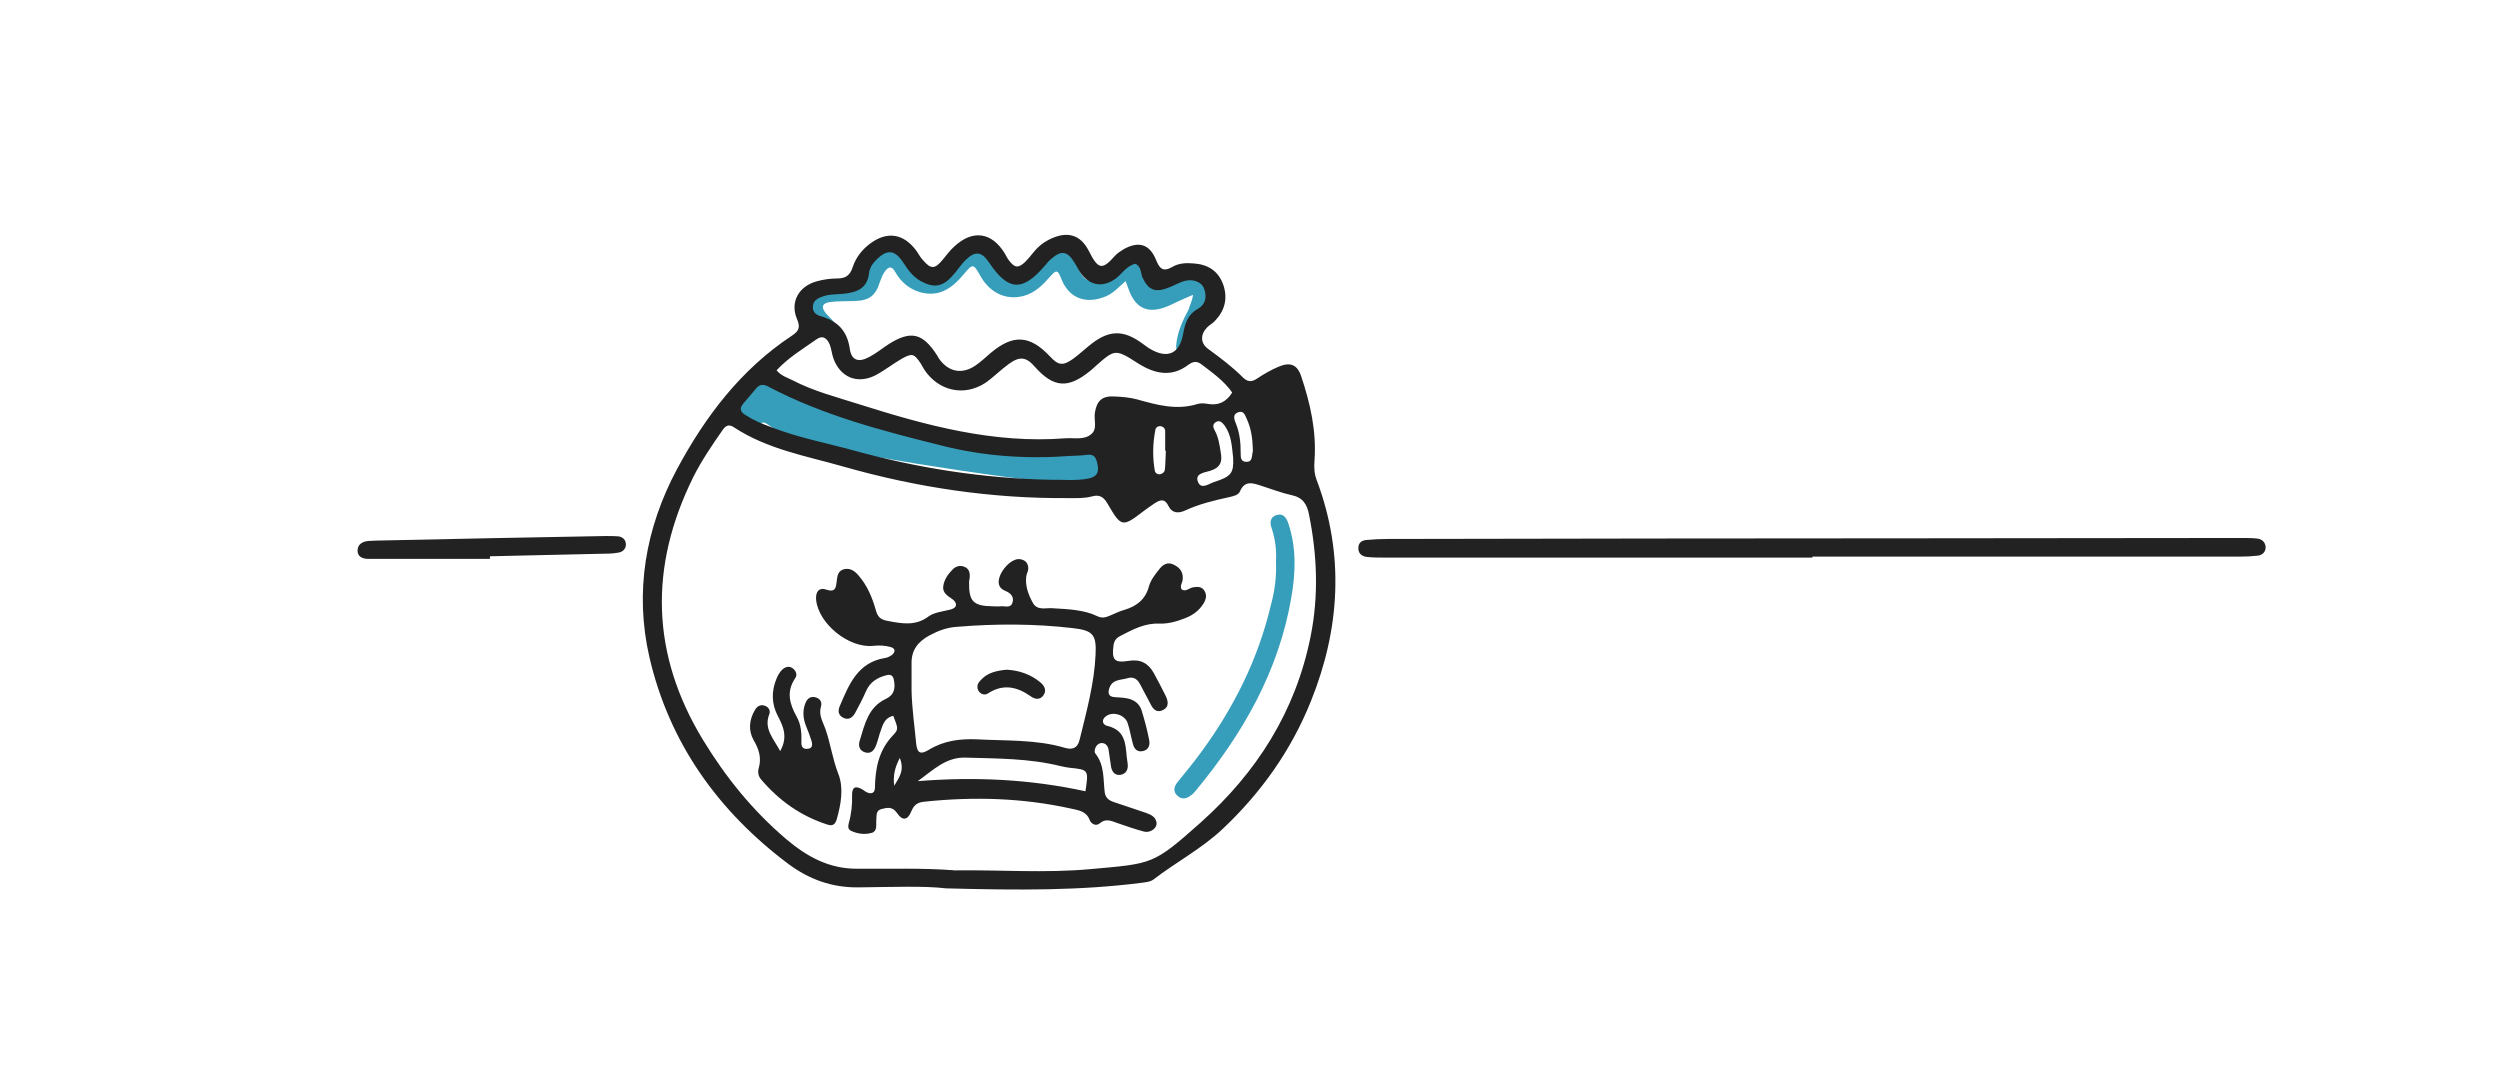
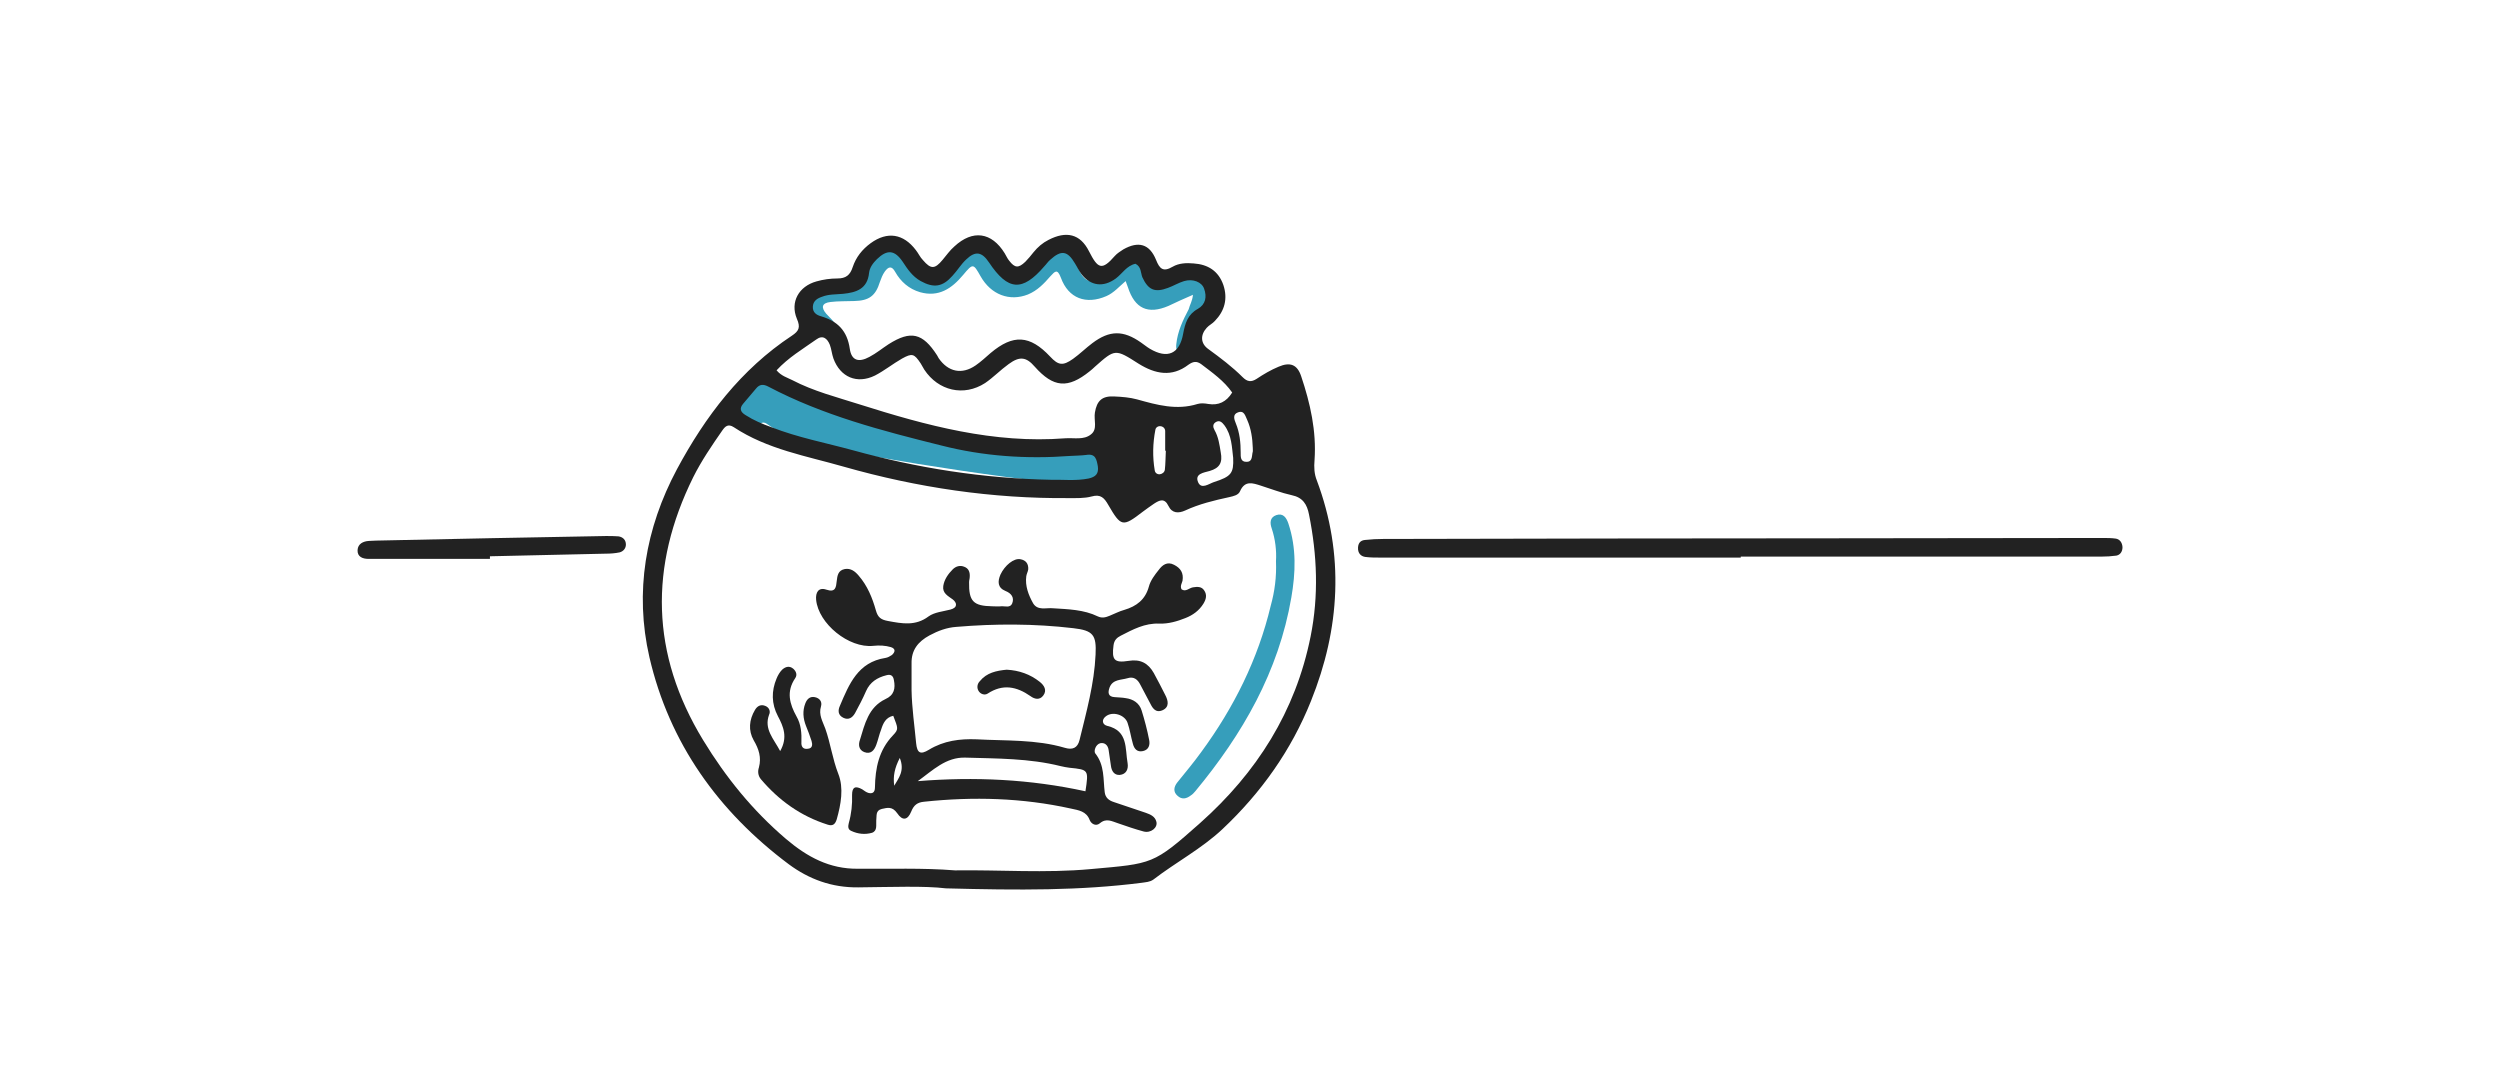
- <svg xmlns="http://www.w3.org/2000/svg" version="1.1" x="0px" y="0px" viewBox="0 0 764.9 330" enable-background="new 0 0 764.9 330" xml:space="preserve">
+ <svg xmlns="http://www.w3.org/2000/svg" version="1.1" id="Layer_1" x="0px" y="0px" viewBox="0 0 764.9 330" style="enable-background:new 0 0 764.9 330;" xml:space="preserve">
+   <style type="text/css">
+ 	.st0{fill:#369EBB;}
+ 	.st1{fill:#222222;}
+ </style>
  <g id="_xFFFD__x83__x8C__xFFFD__x99__xA0_影像_1_">
</g>
  <g id="_xFFFD__x9C__x96_撅_xFFFD__8_xA0_影像_1_">
    <g>
-       <path fill="#369EBB" d="M333.1,148.8c-8-0.9-16.8-1.7-25.5-2.9c-17.9-2.4-35.7-5.3-53.4-8.6c-6.9-1.3-13.6-3.4-19.4-7.5    c-1-0.7-1.7-0.7-2.6,0.2c-0.9,0.9-2.1,0.7-3,0.1c-2.1-1.3-3.9-3-5.2-5.1c-1.1-1.8-0.3-3.4,2-4.1c1.6-0.5,2.6-0.8,1.9-3.1    c-0.9-2.7,1.3-4.6,4.1-3.9c1.6,0.4,3,1.2,4.5,2c17.3,9.5,35.7,15.4,55.4,17.5c3.9,0.4,7.8,0.6,11.6,1.3c4,0.8,7.9,1.7,12,2.2    c5,0.6,10.1,0.7,15.1,1.9c0.6,0.1,1.3,0,1.9-0.2c4-1.5,8.2,0.5,9.7,4.6c0.8,2.2-0.2,4.1-2.5,4.9c-0.7,0.2-1.4,0.4-2.1,0.4    C336.3,148.7,335.1,148.7,333.1,148.8z" />
-       <path fill="#369EBB" d="M365,90.2c-2.8,1.2-5.2,2.3-7.5,3.4c-6.3,2.7-10.3,0.8-12.4-5.7c-0.2-0.6-0.4-1.1-0.7-1.9    c-2,1.7-3.6,3.6-5.9,4.6c-6.2,2.7-11.6,0.7-13.9-5.6c-1.1-2.9-1.8-2-3.2-0.5c-2,2.3-4,4.4-6.9,5.6c-5.6,2.2-11.3,0.1-14.5-5.6    c-2.2-3.9-2.3-4-5.3-0.4c-3.5,4.2-7.5,6.9-13.2,5.3c-3.4-1-5.9-3.2-7.6-6.2c-1.1-2-2.1-1.6-3.2-0.1c-0.7,1-1.1,2.1-1.5,3.2    c-1.3,4.2-3.3,5.7-7.8,5.8c-2.4,0.1-4.9,0-7.3,0.3c-2.6,0.3-3,1.6-1.3,3.6c0.6,0.7,1.3,1.3,1.9,2c1,1.1,1.1,2.3,0.2,3.5    c-0.9,1.2-2.1,1.2-3.4,0.5c-3.3-1.7-5.5-5.9-5.1-9.6c0.3-2.6,2.4-4.5,5.6-5.2c2.9-0.6,5.8-0.6,8.7-0.6c1.8,0,2.8-0.6,3.3-2.5    c0.8-3.2,2.7-5.7,5.4-7.6c2.6-1.8,4.9-1.7,7.1,0.6c1.1,1.2,2,2.6,3,3.9c2.8,3.7,6.5,4,9.6,0.7c1.6-1.6,3-3.5,4.6-5    c3.3-3.1,6.9-2.6,9.4,1.2c0.8,1.2,1.3,2.6,2.1,3.8c2.3,4,6.2,4.6,9.6,1.5c1.5-1.4,2.9-3,4.4-4.5c4.3-4.2,8.3-3.3,10.3,2.3    c0.1,0.2,0.1,0.3,0.2,0.5c1.9,5.3,5.1,6,9.1,2c1-1,1.8-2.1,2.8-3c2.9-2.6,5.8-2.1,7.7,1.2c0.6,1,0.9,2.8,1.6,2.9    c1.7,0.3,3.6,0.2,5.3-0.3c1.8-0.5,3.3-1.1,4.7,0.6c0.7,0.8,1.6,0.1,2.3-0.1c2.5-0.7,4.7-0.4,6.5,1.5c1.9,2,1.9,4.5,1,6.9    c-1.8,4.6-4.6,8.8-5.5,13.9c-0.3,1.5-1.7,2.2-3.2,1.8c-1.8-0.5-2.3-2-2.1-3.6c0.4-3.9,2-7.3,3.8-10.7    C364,93.3,364.8,92.2,365,90.2z" />
-       <path fill="#369EBB" d="M390.4,171.7c0.2-3.2-0.2-6.7-1.3-10c-0.6-1.7-0.6-3.4,1.4-4.1c2.1-0.7,3.1,0.8,3.7,2.6    c2.5,7.5,2.2,15.1,0.9,22.6c-3.9,22.7-14.9,41.8-29.4,59.3c-0.4,0.5-0.9,1-1.4,1.3c-1.3,1-2.7,1.3-4,0.1c-1.4-1.2-1.2-2.7-0.1-4.1    c2.5-3.1,5.1-6.2,7.4-9.4c9.9-13.5,17.3-28.3,21.2-44.7C390,181,390.6,176.5,390.4,171.7z" />
+       <path class="st0" d="M333.1,148.8c-8-0.9-16.8-1.7-25.5-2.9c-17.9-2.4-35.7-5.3-53.4-8.6c-6.9-1.3-13.6-3.4-19.4-7.5    c-1-0.7-1.7-0.7-2.6,0.2c-0.9,0.9-2.1,0.7-3,0.1c-2.1-1.3-3.9-3-5.2-5.1c-1.1-1.8-0.3-3.4,2-4.1c1.6-0.5,2.6-0.8,1.9-3.1    c-0.9-2.7,1.3-4.6,4.1-3.9c1.6,0.4,3,1.2,4.5,2c17.3,9.5,35.7,15.4,55.4,17.5c3.9,0.4,7.8,0.6,11.6,1.3c4,0.8,7.9,1.7,12,2.2    c5,0.6,10.1,0.7,15.1,1.9c0.6,0.1,1.3,0,1.9-0.2c4-1.5,8.2,0.5,9.7,4.6c0.8,2.2-0.2,4.1-2.5,4.9c-0.7,0.2-1.4,0.4-2.1,0.4    C336.3,148.7,335.1,148.7,333.1,148.8z" />
+       <path class="st0" d="M365,90.2c-2.8,1.2-5.2,2.3-7.5,3.4c-6.3,2.7-10.3,0.8-12.4-5.7c-0.2-0.6-0.4-1.1-0.7-1.9    c-2,1.7-3.6,3.6-5.9,4.6c-6.2,2.7-11.6,0.7-13.9-5.6c-1.1-2.9-1.8-2-3.2-0.5c-2,2.3-4,4.4-6.9,5.6c-5.6,2.2-11.3,0.1-14.5-5.6    c-2.2-3.9-2.3-4-5.3-0.4c-3.5,4.2-7.5,6.9-13.2,5.3c-3.4-1-5.9-3.2-7.6-6.2c-1.1-2-2.1-1.6-3.2-0.1c-0.7,1-1.1,2.1-1.5,3.2    c-1.3,4.2-3.3,5.7-7.8,5.8c-2.4,0.1-4.9,0-7.3,0.3c-2.6,0.3-3,1.6-1.3,3.6c0.6,0.7,1.3,1.3,1.9,2c1,1.1,1.1,2.3,0.2,3.5    c-0.9,1.2-2.1,1.2-3.4,0.5c-3.3-1.7-5.5-5.9-5.1-9.6c0.3-2.6,2.4-4.5,5.6-5.2c2.9-0.6,5.8-0.6,8.7-0.6c1.8,0,2.8-0.6,3.3-2.5    c0.8-3.2,2.7-5.7,5.4-7.6c2.6-1.8,4.9-1.7,7.1,0.6c1.1,1.2,2,2.6,3,3.9c2.8,3.7,6.5,4,9.6,0.7c1.6-1.6,3-3.5,4.6-5    c3.3-3.1,6.9-2.6,9.4,1.2c0.8,1.2,1.3,2.6,2.1,3.8c2.3,4,6.2,4.6,9.6,1.5c1.5-1.4,2.9-3,4.4-4.5c4.3-4.2,8.3-3.3,10.3,2.3    c0.1,0.2,0.1,0.3,0.2,0.5c1.9,5.3,5.1,6,9.1,2c1-1,1.8-2.1,2.8-3c2.9-2.6,5.8-2.1,7.7,1.2c0.6,1,0.9,2.8,1.6,2.9    c1.7,0.3,3.6,0.2,5.3-0.3c1.8-0.5,3.3-1.1,4.7,0.6c0.7,0.8,1.6,0.1,2.3-0.1c2.5-0.7,4.7-0.4,6.5,1.5c1.9,2,1.9,4.5,1,6.9    c-1.8,4.6-4.6,8.8-5.5,13.9c-0.3,1.5-1.7,2.2-3.2,1.8c-1.8-0.5-2.3-2-2.1-3.6c0.4-3.9,2-7.3,3.8-10.7    C364,93.3,364.8,92.2,365,90.2z" />
+       <path class="st0" d="M390.4,171.7c0.2-3.2-0.2-6.7-1.3-10c-0.6-1.7-0.6-3.4,1.4-4.1c2.1-0.7,3.1,0.8,3.7,2.6    c2.5,7.5,2.2,15.1,0.9,22.6c-3.9,22.7-14.9,41.8-29.4,59.3c-0.4,0.5-0.9,1-1.4,1.3c-1.3,1-2.7,1.3-4,0.1c-1.4-1.2-1.2-2.7-0.1-4.1    c2.5-3.1,5.1-6.2,7.4-9.4c9.9-13.5,17.3-28.3,21.2-44.7C390,181,390.6,176.5,390.4,171.7z" />
    </g>
  </g>
  <g id="_xFFFD__x89__x88__xFFFD__x9C_砌_xFFFD__x8C__xA0_影像_1_">
    <g>
-       <path fill="#222222" d="M289.4,271.8c-6.5-0.8-16.7-0.4-26.8-0.3c-8.1,0.1-15.1-2.5-21.3-7.1c-21.5-16.1-36.5-37-42.6-63.3    c-4.6-20-1.2-39.5,8.4-57.5c8.7-16.2,19.6-30.6,35.2-40.9c2.1-1.4,2.7-2.5,1.5-5.2c-2.1-5.1,0.6-9.9,6-11.4    c2.1-0.6,4.3-0.9,6.4-0.9c2.6,0,3.9-1,4.7-3.5c1-3,2.9-5.4,5.5-7.3c5.1-3.7,10-2.9,13.8,2.1c0.8,1,1.3,2.2,2.2,3.1    c2.4,2.8,3.6,2.8,6-0.1c1.2-1.4,2.2-2.9,3.6-4.1c5.6-5.2,11.4-4.4,15.4,2.1c0.5,0.8,0.8,1.6,1.4,2.3c1.7,2.2,2.8,2.3,4.9,0.3    c0.9-0.9,1.7-1.9,2.5-2.9c1.3-1.6,2.8-2.9,4.6-3.8c5.4-2.8,9.7-1.9,12.4,3.5c2.7,5.3,3.9,6,7.9,1.4c0.7-0.8,1.7-1.4,2.6-2    c4.6-2.6,8-1.7,10,3.2c1.1,2.8,2.2,3.8,5.1,2.1c1.9-1.1,4.2-1.2,6.4-1c4.4,0.3,7.6,2.3,9.1,6.6c1.4,4.2,0.4,7.9-2.6,11    c-0.7,0.8-1.8,1.3-2.5,2.1c-2,2.2-1.9,4.8,0.5,6.5c3.7,2.7,7.3,5.4,10.5,8.6c1.4,1.4,2.6,1.6,4.3,0.5c2.1-1.4,4.3-2.7,6.7-3.7    c3.5-1.5,5.7-0.7,6.9,2.9c2.8,8.3,4.7,16.8,4.1,25.6c-0.2,2.3-0.1,4.3,0.7,6.3c8.5,22.7,7.1,45.4-1.8,67.5    c-6,15-15.2,28-27.1,39.2c-6.4,6-14.2,10.1-21.1,15.4c-1.1,0.8-2.4,0.8-3.6,1C330.5,272.5,311.8,272.4,289.4,271.8z M292.2,266.3    c13.6-0.2,27.6,0.9,41.6-0.4c18.9-1.7,19-1.3,33.4-14.1c17.3-15.4,29.2-34.1,33.8-57.1c2.5-12.5,2-24.9-0.5-37.3    c-0.6-3.1-1.9-5.2-5.3-5.9c-3.2-0.7-6.2-1.9-9.4-2.9c-2.5-0.8-4.9-1.7-6.4,1.7c-0.5,1.2-2,1.5-3.3,1.8c-4.6,1-9.2,2.1-13.5,4.1    c-2,0.9-4,0.9-5.1-1.4c-1.2-2.5-2.7-1.8-4.4-0.7c-1.2,0.8-2.4,1.7-3.5,2.5c-6.1,4.7-6.6,4.6-10.5-2.1c-1.2-2.1-2.3-3.4-5.1-2.6    c-2.2,0.6-4.7,0.5-7,0.5c-23.4,0.2-46.3-3.2-68.8-9.6c-11.5-3.3-23.4-5.3-33.7-12.1c-1.7-1.1-2.6-0.3-3.5,1    c-3.2,4.6-6.4,9.3-8.9,14.3c-13.5,27.3-13,54.1,3,80.4c7,11.5,15.2,21.6,25.4,30.3c6.5,5.5,13.3,9.2,22,9.1    C272.3,265.9,282.1,265.5,292.2,266.3z M347.4,80.7c-2.7,0.6-4,3-6,4.5c-3.8,2.8-7.7,2.3-10.5-1.3c-0.8-1-1.3-2.2-2-3.3    c-2.3-3.9-4.2-4.2-7.6-1.1c-0.7,0.6-1.2,1.4-1.8,2c-6.7,7.8-11.1,7.5-16.9-1.2c-2.2-3.3-4.2-3.6-7-0.9c-1.6,1.5-2.7,3.4-4.2,5    c-3,3.4-5.7,3.8-9.7,1.6c-2.5-1.4-4-3.6-5.5-5.9c-2.5-3.7-4.8-3.8-7.9-0.8c-1.2,1.2-2.2,2.5-2.4,4.2c-0.5,4.9-3.9,6-8,6.4    c-2.2,0.2-4.4,0.1-6.4,0.9c-1.5,0.5-2.7,1.3-2.8,3c-0.1,1.8,1.1,2.6,2.6,3c5,1.5,7.9,4.4,8.7,9.9c0.5,3.6,2.7,4.3,6,2.5    c2.1-1.1,3.9-2.6,5.9-3.9c6.8-4.3,10.4-3.4,14.8,3.4c0.2,0.3,0.3,0.6,0.5,0.9c2.9,4.2,7.1,5.1,11.3,2.2c1.6-1.1,3.1-2.5,4.6-3.8    c6.9-5.8,12-5.5,18.2,1.1c2.5,2.7,3.9,2.9,7,0.7c2.1-1.5,3.9-3.3,5.9-4.8c5.3-4,9.5-4,14.9-0.2c0.9,0.6,1.7,1.3,2.7,1.9    c5.4,3.2,9.1,1.6,10.2-4.6c0.6-3.2,1.4-5.9,4.5-7.6c2.4-1.4,2.8-3.7,1.9-6.2c-0.7-2-3.4-3.1-6.1-2.3c-1.7,0.5-3.3,1.5-5,2.1    c-4,1.5-6,0.6-7.8-3.3C349,83.5,349.2,81.6,347.4,80.7z M377,120.1c-2.5-3.6-6.1-6.1-9.5-8.7c-1.4-1-2.5-0.8-3.9,0.2    c-5.1,3.9-10.2,2.8-15.2-0.3c-7.2-4.6-7.2-4.6-13.4,0.9c-0.5,0.5-1.1,1-1.6,1.4c-6.7,5.4-11.1,5-16.8-1.4c-2.6-3-4.6-3.3-8-0.8    c-2.5,1.8-4.7,4.1-7.2,5.8c-6.5,4.2-14.3,2.4-18.6-4.1c-0.4-0.6-0.7-1.3-1.1-1.9c-2-3-2.6-3.2-5.7-1.5c-2.8,1.6-5.4,3.7-8.3,5.2    c-5.5,2.7-10.6,0.5-12.7-5.2c-0.5-1.4-0.6-2.9-1.1-4.2c-0.8-2-2.2-3.1-4.2-1.6c-4.1,2.9-8.5,5.5-12.1,9.4c1.4,1.7,3.2,2.2,4.8,3    c6.5,3.4,13.6,5.2,20.5,7.4c20.5,6.5,41.2,12.1,63,10.4c2.7-0.2,5.7,0.6,7.9-1.2c2.1-1.6,0.8-4.4,1.2-6.7c0.6-3.6,2.2-5.1,5.9-4.9    c2.4,0.1,4.8,0.3,7,0.9c6.1,1.7,12.1,3.4,18.5,1.4c1-0.3,2.2-0.2,3.3,0C372.8,124.1,375.2,123,377,120.1z M321.8,146.8    c3.3-0.1,7.3,0.4,11.3-0.4c2.1-0.5,3.1-1.4,2.8-3.7c-0.4-2.2-0.7-4-3.6-3.5c-1.6,0.2-3.3,0.2-4.9,0.3c-13.3,1-26.5,0.1-39.4-3.2    c-18.1-4.5-36.2-9.2-52.9-18c-1.5-0.8-2.7-0.8-3.8,0.6c-1.3,1.5-2.6,3.1-3.9,4.6c-1.3,1.5-0.8,2.6,0.7,3.5    c2.5,1.6,5.1,2.7,7.9,3.7c8.2,3.2,16.7,4.8,25.1,7.1C280.7,143.2,300.7,146.4,321.8,146.8z M377.3,140.1c-0.4-3.2-0.4-6.9-2.7-10    c-0.7-0.9-1.5-1.7-2.7-0.9c-0.9,0.6-0.8,1.5-0.3,2.4c1.2,2.1,1.5,4.4,1.9,6.8c0.6,3.1-0.3,4.8-3.4,5.7c-1.7,0.5-4.7,0.8-3.5,3.5    c1,2.2,3.3,0.4,4.8-0.1C376.7,145.8,377.5,144.8,377.3,140.1z M383.3,137c-0.1-2.9-0.5-5.8-1.7-8.5c-0.6-1.2-0.9-3.1-2.9-2.3    c-1.6,0.6-1.1,2.1-0.6,3.3c1.2,2.9,1.5,5.9,1.5,9c0,1.2-0.1,2.8,1.7,2.8c1.8,0.1,1.7-1.5,1.9-2.7    C383.4,138.1,383.3,137.6,383.3,137z M356.7,137.9c-0.1,0-0.1,0-0.2,0c0-2,0-4,0-6c0-0.8-0.6-1.4-1.4-1.5    c-0.8-0.1-1.5,0.4-1.6,1.1c-0.8,4.1-0.9,8.3-0.2,12.4c0.1,0.8,0.8,1.3,1.6,1.2c0.7-0.1,1.4-0.6,1.5-1.4    C356.6,141.9,356.6,139.9,356.7,137.9z" />
-       <path fill="#222222" d="M554.5,170.6c-43.6,0-87.3,0-130.9,0c-1.8,0-3.6,0-5.4-0.2c-1.6-0.2-2.7-1.1-2.6-2.9    c0.1-1.6,1.2-2.2,2.6-2.3c2.2-0.2,4.3-0.3,6.5-0.3c54.7-0.1,109.4-0.2,164.1-0.2c32.4,0,64.7-0.1,97.1-0.1c1.6,0,3.3,0,4.9,0.2    c1.3,0.2,2.3,1.1,2.4,2.6c0,1.5-1,2.4-2.3,2.6c-1.8,0.2-3.6,0.3-5.4,0.3c-43.6,0-87.3,0-130.9,0    C554.5,170.4,554.5,170.5,554.5,170.6z" />
-       <path fill="#222222" d="M149.9,171c-11.3,0-22.5,0-33.8,0c-1.1,0-2.2,0-3.3,0c-1.8,0-3.5-0.6-3.4-2.7c0.1-1.9,1.7-2.7,3.5-2.8    c0.7,0,1.5-0.1,2.2-0.1c23.4-0.5,46.9-1,70.3-1.4c1.3,0,2.5,0,3.8,0.1c1.4,0.2,2.3,1.1,2.3,2.5c0,1.2-0.8,2.1-1.9,2.4    c-1.4,0.3-2.9,0.4-4.3,0.4c-11.8,0.3-23.6,0.5-35.4,0.8C149.9,170.6,149.9,170.8,149.9,171z" />
-       <path fill="#222222" d="M273.3,219c-2.3,0.5-3.1,2.3-3.7,4.2c-0.6,1.5-0.9,3.1-1.5,4.7c-0.6,1.6-1.6,3-3.7,2.2    c-1.7-0.7-1.8-2.3-1.3-3.7c1.5-4.9,2.6-10,7.8-12.5c2.7-1.2,3.1-3.3,2.6-5.8c-0.2-1.3-0.9-1.9-2.3-1.5c-2.8,0.7-5,2.1-6.2,4.8    c-1,2.3-2.2,4.6-3.4,6.8c-0.8,1.4-2,2.2-3.6,1.4c-1.6-0.8-1.7-2.2-1-3.7c2.8-6.6,5.5-13.3,13.9-14.6c0.7-0.1,1.4-0.5,2-0.9    c1-0.9,1.2-1.9-0.3-2.4c-1.7-0.5-3.5-0.6-5.4-0.4c-7.5,0.8-16.8-6.8-17.5-14.1c-0.2-2.2,0.7-3.9,3.1-3.1c2.9,1,3-0.8,3.2-2.6    c0.2-1.7,0.4-3.3,2.5-3.7c1.8-0.3,3.1,0.7,4.2,2c2.7,3.1,4.2,6.8,5.3,10.7c0.6,2.1,1.5,2.8,3.7,3.2c4.3,0.8,8.4,1.6,12.4-1.4    c1.8-1.3,4.4-1.5,6.7-2.1c2.3-0.6,2-2.1,0.7-3.1c-1.5-1.1-3.2-1.9-2.9-4.1c0.3-2,1.5-3.7,2.9-5.1c1-1,2.3-1.3,3.5-0.8    c1.4,0.5,1.8,1.7,1.7,3.1c0,0.5-0.2,1.1-0.2,1.6c-0.1,5.9,1.3,7.3,7.1,7.4c0.9,0,1.8,0.1,2.7,0c1.2-0.1,2.8,0.6,3.4-0.9    c0.7-1.8-0.3-3.1-2.1-3.8c-2.4-1-2.4-2.9-1.5-5c1.3-2.8,4.1-5.1,6.1-4.7c1.7,0.3,2.5,1.4,2.4,3.1c-0.1,0.7-0.5,1.4-0.6,2.1    c-0.4,3,0.7,5.8,2.1,8.3c1.4,2.3,4,1.3,6,1.5c4.7,0.3,9.5,0.4,13.8,2.5c1.3,0.6,2.4,0.3,3.6-0.2c1.5-0.6,3-1.4,4.5-1.8    c3.7-1.1,6.4-3.1,7.5-7.1c0.5-1.9,1.8-3.6,3-5.1c1.1-1.5,2.6-2.7,4.7-1.6c2,1,3,2.5,2.6,4.9c-0.2,0.8-0.8,1.6-0.3,2.6    c1.3,0.9,2.3-0.4,3.5-0.6c1.3-0.2,2.6-0.3,3.4,0.9c1,1.4,0.6,2.8-0.2,4.1c-1.3,2.1-3.2,3.5-5.5,4.4c-2.5,1-5.2,1.8-8,1.7    c-4.4-0.2-8.1,1.8-11.8,3.7c-1.2,0.6-2,1.4-2.2,2.9c-0.6,4.5,0.2,5.5,4.6,4.8c3.6-0.6,6,0.7,7.7,3.7c1.2,2.2,2.4,4.5,3.5,6.7    c0.9,1.7,1.4,3.7-0.8,4.7c-2.3,1-3.2-0.9-4-2.5c-0.9-1.8-1.9-3.5-2.8-5.3c-0.8-1.6-2-2.6-3.9-2c-2,0.6-4.5,0.3-5.5,2.8    c-0.6,1.6-0.5,2.9,1.6,3c1.1,0.1,2.2,0.1,3.3,0.3c2.3,0.3,4.2,1.5,4.9,3.8c0.9,2.9,1.7,5.9,2.3,9c0.3,1.5-0.1,3-1.9,3.4    c-1.8,0.4-2.7-0.7-3.1-2.3c-0.6-2.1-0.9-4.3-1.6-6.3c-0.8-2.5-4.6-3.7-6.7-2c-1.3,1-1.1,2.5,0.5,2.9c6.4,1.5,5.4,6.9,6.2,11.4    c0.3,1.8-0.4,3.4-2.4,3.6c-1.7,0.1-2.5-1.2-2.7-2.8c-0.2-1.6-0.5-3.2-0.7-4.8c-0.2-1.5-1.2-2.4-2.6-2.1c-1.4,0.4-2,2.4-1.5,3.1    c2.9,3.6,2.4,7.9,2.9,11.9c0.2,1.6,1.2,2.5,2.8,3c3.3,1.1,6.5,2.2,9.8,3.3c1.4,0.5,2.8,1.1,3.2,2.7c0.5,1.8-1.7,3.6-3.9,3    c-2.6-0.7-5.2-1.6-7.8-2.5c-1.9-0.6-3.6-1.7-5.6,0c-1.2,1-2.6,0.2-3.1-1c-1-2.7-3.4-3-5.7-3.5c-14.9-3.3-29.9-3.7-45-2.1    c-2,0.2-3.1,1-3.9,3c-1.1,2.7-2.7,2.9-4.3,0.5c-1.5-2.1-2.9-1.7-4.7-1.3c-2,0.5-1.5,2.1-1.7,3.5c-0.1,1.4,0.4,3.2-1.3,3.8    c-2.1,0.6-4.3,0.4-6.4-0.6c-1.1-0.5-0.9-1.5-0.7-2.4c0.8-2.8,1.1-5.7,1-8.6c0-2.5,1.1-2.8,3.1-1.7c0.6,0.4,1.2,0.9,1.9,1.1    c1.2,0.3,2-0.1,2-1.7c0.1-5.9,1.2-11.4,5.5-15.9C275,223.1,274.8,222.9,273.3,219z M278.9,211.2c0.1,5.4,0.9,10.8,1.4,16.2    c0.3,3,1.3,3.6,3.9,2c4.6-2.8,9.5-3.4,14.6-3.2c9,0.5,18.2,0,27,2.6c2.3,0.7,3.9,0.1,4.5-2.4c2.1-8.6,4.5-17.2,4.9-26.1    c0.3-6-0.7-7.4-6.8-8.1c-11.9-1.4-23.9-1.4-35.8-0.4c-2.9,0.2-5.6,1.2-8.2,2.6c-3.5,1.9-5.6,4.5-5.5,8.6    C278.9,205.7,278.9,208.5,278.9,211.2z M280.8,239c17.4-1.4,34.4-0.6,51.3,3.1c1-6.6,1-6.6-4.9-7.2c-0.9-0.1-1.8-0.3-2.7-0.5    c-9.6-2.4-19.4-2.3-29.1-2.6C289.4,231.6,285.4,235.7,280.8,239z M273.6,240.4c1.3-2.3,3.3-4.5,1.7-8.5    C273.7,235,273.2,237.5,273.6,240.4z" />
-       <path fill="#222222" d="M238.7,229.8c2.4-4.2,1-7.5-0.7-10.7c-2-3.8-2-7.7-0.4-11.5c0.4-1,1-2,1.7-2.7c1-0.9,2.2-1.3,3.4-0.3    c0.9,0.8,1.3,1.9,0.6,2.9c-2.8,4.1-1.7,7.9,0.4,11.7c1.4,2.4,1.6,5.2,1.5,7.9c-0.1,1.3,0.5,2.2,1.9,2c1.6-0.1,1.5-1.4,1.2-2.4    c-0.5-1.6-1.1-3.1-1.7-4.6c-0.9-2.3-1.1-4.6-0.2-6.9c0.5-1.3,1.4-2.2,2.9-1.9c1.5,0.3,2.3,1.4,1.9,2.8c-0.8,2.6,0.5,4.6,1.3,6.8    c1.6,4.5,2.2,9.3,4,13.9c1.7,4.3,0.8,9.3-0.5,13.9c-0.5,1.6-1.3,2.1-2.8,1.6c-8.2-2.6-14.9-7.4-20.4-13.9c-0.9-1.1-1-2.4-0.6-3.6    c0.8-3,0-5.6-1.6-8.3c-1.7-3-1.4-6.3,0.4-9.3c0.7-1.2,1.8-1.8,3.2-1.2c1.2,0.5,1.6,1.7,1.1,2.7C233.7,223.1,236.7,226,238.7,229.8    z" />
-       <path fill="#222222" d="M308,204.9c3.8,0.2,7.2,1.4,10.1,3.7c1.4,1.1,2.3,2.6,1.1,4.2c-1.1,1.5-2.7,1.1-3.9,0.2    c-4.3-3-8.5-3.8-13.1-0.8c-0.9,0.6-2.2,0.2-2.8-0.8c-0.6-1-0.4-2.2,0.4-3C301.9,205.8,304.9,205.2,308,204.9z" />
+       <path class="st1" d="M289.4,271.8c-6.5-0.8-16.7-0.4-26.8-0.3c-8.1,0.1-15.1-2.5-21.3-7.1c-21.5-16.1-36.5-37-42.6-63.3    c-4.6-20-1.2-39.5,8.4-57.5c8.7-16.2,19.6-30.6,35.2-40.9c2.1-1.4,2.7-2.5,1.5-5.2c-2.1-5.1,0.6-9.9,6-11.4    c2.1-0.6,4.3-0.9,6.4-0.9c2.6,0,3.9-1,4.7-3.5c1-3,2.9-5.4,5.5-7.3c5.1-3.7,10-2.9,13.8,2.1c0.8,1,1.3,2.2,2.2,3.1    c2.4,2.8,3.6,2.8,6-0.1c1.2-1.4,2.2-2.9,3.6-4.1c5.6-5.2,11.4-4.4,15.4,2.1c0.5,0.8,0.8,1.6,1.4,2.3c1.7,2.2,2.8,2.3,4.9,0.3    c0.9-0.9,1.7-1.9,2.5-2.9c1.3-1.6,2.8-2.9,4.6-3.8c5.4-2.8,9.7-1.9,12.4,3.5c2.7,5.3,3.9,6,7.9,1.4c0.7-0.8,1.7-1.4,2.6-2    c4.6-2.6,8-1.7,10,3.2c1.1,2.8,2.2,3.8,5.1,2.1c1.9-1.1,4.2-1.2,6.4-1c4.4,0.3,7.6,2.3,9.1,6.6c1.4,4.2,0.4,7.9-2.6,11    c-0.7,0.8-1.8,1.3-2.5,2.1c-2,2.2-1.9,4.8,0.5,6.5c3.7,2.7,7.3,5.4,10.5,8.6c1.4,1.4,2.6,1.6,4.3,0.5c2.1-1.4,4.3-2.7,6.7-3.7    c3.5-1.5,5.7-0.7,6.9,2.9c2.8,8.3,4.7,16.8,4.1,25.6c-0.2,2.3-0.1,4.3,0.7,6.3c8.5,22.7,7.1,45.4-1.8,67.5    c-6,15-15.2,28-27.1,39.2c-6.4,6-14.2,10.1-21.1,15.4c-1.1,0.8-2.4,0.8-3.6,1C330.5,272.5,311.8,272.4,289.4,271.8z M292.2,266.3    c13.6-0.2,27.6,0.9,41.6-0.4c18.9-1.7,19-1.3,33.4-14.1c17.3-15.4,29.2-34.1,33.8-57.1c2.5-12.5,2-24.9-0.5-37.3    c-0.6-3.1-1.9-5.2-5.3-5.9c-3.2-0.7-6.2-1.9-9.4-2.9c-2.5-0.8-4.9-1.7-6.4,1.7c-0.5,1.2-2,1.5-3.3,1.8c-4.6,1-9.2,2.1-13.5,4.1    c-2,0.9-4,0.9-5.1-1.4c-1.2-2.5-2.7-1.8-4.4-0.7c-1.2,0.8-2.4,1.7-3.5,2.5c-6.1,4.7-6.6,4.6-10.5-2.1c-1.2-2.1-2.3-3.4-5.1-2.6    c-2.2,0.6-4.7,0.5-7,0.5c-23.4,0.2-46.3-3.2-68.8-9.6c-11.5-3.3-23.4-5.3-33.7-12.1c-1.7-1.1-2.6-0.3-3.5,1    c-3.2,4.6-6.4,9.3-8.9,14.3c-13.5,27.3-13,54.1,3,80.4c7,11.5,15.2,21.6,25.4,30.3c6.5,5.5,13.3,9.2,22,9.1    C272.3,265.9,282.1,265.5,292.2,266.3z M347.4,80.7c-2.7,0.6-4,3-6,4.5c-3.8,2.8-7.7,2.3-10.5-1.3c-0.8-1-1.3-2.2-2-3.3    c-2.3-3.9-4.2-4.2-7.6-1.1c-0.7,0.6-1.2,1.4-1.8,2c-6.7,7.8-11.1,7.5-16.9-1.2c-2.2-3.3-4.2-3.6-7-0.9c-1.6,1.5-2.7,3.4-4.2,5    c-3,3.4-5.7,3.8-9.7,1.6c-2.5-1.4-4-3.6-5.5-5.9c-2.5-3.7-4.8-3.8-7.9-0.8c-1.2,1.2-2.2,2.5-2.4,4.2c-0.5,4.9-3.9,6-8,6.4    c-2.2,0.2-4.4,0.1-6.4,0.9c-1.5,0.5-2.7,1.3-2.8,3c-0.1,1.8,1.1,2.6,2.6,3c5,1.5,7.9,4.4,8.7,9.9c0.5,3.6,2.7,4.3,6,2.5    c2.1-1.1,3.9-2.6,5.9-3.9c6.8-4.3,10.4-3.4,14.8,3.4c0.2,0.3,0.3,0.6,0.5,0.9c2.9,4.2,7.1,5.1,11.3,2.2c1.6-1.1,3.1-2.5,4.6-3.8    c6.9-5.8,12-5.5,18.2,1.1c2.5,2.7,3.9,2.9,7,0.7c2.1-1.5,3.9-3.3,5.9-4.8c5.3-4,9.5-4,14.9-0.2c0.9,0.6,1.7,1.3,2.7,1.9    c5.4,3.2,9.1,1.6,10.2-4.6c0.6-3.2,1.4-5.9,4.5-7.6c2.4-1.4,2.8-3.7,1.9-6.2c-0.7-2-3.4-3.1-6.1-2.3c-1.7,0.5-3.3,1.5-5,2.1    c-4,1.5-6,0.6-7.8-3.3C349,83.5,349.2,81.6,347.4,80.7z M377,120.1c-2.5-3.6-6.1-6.1-9.5-8.7c-1.4-1-2.5-0.8-3.9,0.2    c-5.1,3.9-10.2,2.8-15.2-0.3c-7.2-4.6-7.2-4.6-13.4,0.9c-0.5,0.5-1.1,1-1.6,1.4c-6.7,5.4-11.1,5-16.8-1.4c-2.6-3-4.6-3.3-8-0.8    c-2.5,1.8-4.7,4.1-7.2,5.8c-6.5,4.2-14.3,2.4-18.6-4.1c-0.4-0.6-0.7-1.3-1.1-1.9c-2-3-2.6-3.2-5.7-1.5c-2.8,1.6-5.4,3.7-8.3,5.2    c-5.5,2.7-10.6,0.5-12.7-5.2c-0.5-1.4-0.6-2.9-1.1-4.2c-0.8-2-2.2-3.1-4.2-1.6c-4.1,2.9-8.5,5.5-12.1,9.4c1.4,1.7,3.2,2.2,4.8,3    c6.5,3.4,13.6,5.2,20.5,7.4c20.5,6.5,41.2,12.1,63,10.4c2.7-0.2,5.7,0.6,7.9-1.2c2.1-1.6,0.8-4.4,1.2-6.7c0.6-3.6,2.2-5.1,5.9-4.9    c2.4,0.1,4.8,0.3,7,0.9c6.1,1.7,12.1,3.4,18.5,1.4c1-0.3,2.2-0.2,3.3,0C372.8,124.1,375.2,123,377,120.1z M321.8,146.8    c3.3-0.1,7.3,0.4,11.3-0.4c2.1-0.5,3.1-1.4,2.8-3.7c-0.4-2.2-0.7-4-3.6-3.5c-1.6,0.2-3.3,0.2-4.9,0.3c-13.3,1-26.5,0.1-39.4-3.2    c-18.1-4.5-36.2-9.2-52.9-18c-1.5-0.8-2.7-0.8-3.8,0.6c-1.3,1.5-2.6,3.1-3.9,4.6c-1.3,1.5-0.8,2.6,0.7,3.5    c2.5,1.6,5.1,2.7,7.9,3.7c8.2,3.2,16.7,4.8,25.1,7.1C280.7,143.2,300.7,146.4,321.8,146.8z M377.3,140.1c-0.4-3.2-0.4-6.9-2.7-10    c-0.7-0.9-1.5-1.7-2.7-0.9c-0.9,0.6-0.8,1.5-0.3,2.4c1.2,2.1,1.5,4.4,1.9,6.8c0.6,3.1-0.3,4.8-3.4,5.7c-1.7,0.5-4.7,0.8-3.5,3.5    c1,2.2,3.3,0.4,4.8-0.1C376.7,145.8,377.5,144.8,377.3,140.1z M383.3,137c-0.1-2.9-0.5-5.8-1.7-8.5c-0.6-1.2-0.9-3.1-2.9-2.3    c-1.6,0.6-1.1,2.1-0.6,3.3c1.2,2.9,1.5,5.9,1.5,9c0,1.2-0.1,2.8,1.7,2.8c1.8,0.1,1.7-1.5,1.9-2.7    C383.4,138.1,383.3,137.6,383.3,137z M356.7,137.9c-0.1,0-0.1,0-0.2,0c0-2,0-4,0-6c0-0.8-0.6-1.4-1.4-1.5s-1.5,0.4-1.6,1.1    c-0.8,4.1-0.9,8.3-0.2,12.4c0.1,0.8,0.8,1.3,1.6,1.2c0.7-0.1,1.4-0.6,1.5-1.4C356.6,141.9,356.6,139.9,356.7,137.9z" />
+       <path class="st1" d="M532.6,170.6c-36.7,0-73.6,0-110.3,0c-1.5,0-3,0-4.6-0.2c-1.3-0.2-2.3-1.1-2.2-2.9c0.1-1.6,1-2.2,2.2-2.3    c1.9-0.2,3.6-0.3,5.5-0.3c46.1-0.1,92.2-0.2,138.3-0.2c27.3,0,54.5-0.1,81.8-0.1c1.3,0,2.8,0,4.1,0.2c1.1,0.2,1.9,1.1,2,2.6    c0,1.5-0.8,2.4-1.9,2.6c-1.5,0.2-3,0.3-4.6,0.3c-36.7,0-73.6,0-110.3,0C532.6,170.4,532.6,170.5,532.6,170.6z" />
+       <path class="st1" d="M149.9,171c-11.3,0-22.5,0-33.8,0c-1.1,0-2.2,0-3.3,0c-1.8,0-3.5-0.6-3.4-2.7c0.1-1.9,1.7-2.7,3.5-2.8    c0.7,0,1.5-0.1,2.2-0.1c23.4-0.5,46.9-1,70.3-1.4c1.3,0,2.5,0,3.8,0.1c1.4,0.2,2.3,1.1,2.3,2.5c0,1.2-0.8,2.1-1.9,2.4    c-1.4,0.3-2.9,0.4-4.3,0.4c-11.8,0.3-23.6,0.5-35.4,0.8C149.9,170.6,149.9,170.8,149.9,171z" />
+       <path class="st1" d="M273.3,219c-2.3,0.5-3.1,2.3-3.7,4.2c-0.6,1.5-0.9,3.1-1.5,4.7c-0.6,1.6-1.6,3-3.7,2.2    c-1.7-0.7-1.8-2.3-1.3-3.7c1.5-4.9,2.6-10,7.8-12.5c2.7-1.2,3.1-3.3,2.6-5.8c-0.2-1.3-0.9-1.9-2.3-1.5c-2.8,0.7-5,2.1-6.2,4.8    c-1,2.3-2.2,4.6-3.4,6.8c-0.8,1.4-2,2.2-3.6,1.4s-1.7-2.2-1-3.7c2.8-6.6,5.5-13.3,13.9-14.6c0.7-0.1,1.4-0.5,2-0.9    c1-0.9,1.2-1.9-0.3-2.4c-1.7-0.5-3.5-0.6-5.4-0.4c-7.5,0.8-16.8-6.8-17.5-14.1c-0.2-2.2,0.7-3.9,3.1-3.1c2.9,1,3-0.8,3.2-2.6    c0.2-1.7,0.4-3.3,2.5-3.7c1.8-0.3,3.1,0.7,4.2,2c2.7,3.1,4.2,6.8,5.3,10.7c0.6,2.1,1.5,2.8,3.7,3.2c4.3,0.8,8.4,1.6,12.4-1.4    c1.8-1.3,4.4-1.5,6.7-2.1c2.3-0.6,2-2.1,0.7-3.1c-1.5-1.1-3.2-1.9-2.9-4.1c0.3-2,1.5-3.7,2.9-5.1c1-1,2.3-1.3,3.5-0.8    c1.4,0.5,1.8,1.7,1.7,3.1c0,0.5-0.2,1.1-0.2,1.6c-0.1,5.9,1.3,7.3,7.1,7.4c0.9,0,1.8,0.1,2.7,0c1.2-0.1,2.8,0.6,3.4-0.9    c0.7-1.8-0.3-3.1-2.1-3.8c-2.4-1-2.4-2.9-1.5-5c1.3-2.8,4.1-5.1,6.1-4.7c1.7,0.3,2.5,1.4,2.4,3.1c-0.1,0.7-0.5,1.4-0.6,2.1    c-0.4,3,0.7,5.8,2.1,8.3c1.4,2.3,4,1.3,6,1.5c4.7,0.3,9.5,0.4,13.8,2.5c1.3,0.6,2.4,0.3,3.6-0.2c1.5-0.6,3-1.4,4.5-1.8    c3.7-1.1,6.4-3.1,7.5-7.1c0.5-1.9,1.8-3.6,3-5.1c1.1-1.5,2.6-2.7,4.7-1.6c2,1,3,2.5,2.6,4.9c-0.2,0.8-0.8,1.6-0.3,2.6    c1.3,0.9,2.3-0.4,3.5-0.6c1.3-0.2,2.6-0.3,3.4,0.9c1,1.4,0.6,2.8-0.2,4.1c-1.3,2.1-3.2,3.5-5.5,4.4c-2.5,1-5.2,1.8-8,1.7    c-4.4-0.2-8.1,1.8-11.8,3.7c-1.2,0.6-2,1.4-2.2,2.9c-0.6,4.5,0.2,5.5,4.6,4.8c3.6-0.6,6,0.7,7.7,3.7c1.2,2.2,2.4,4.5,3.5,6.7    c0.9,1.7,1.4,3.7-0.8,4.7c-2.3,1-3.2-0.9-4-2.5c-0.9-1.8-1.9-3.5-2.8-5.3c-0.8-1.6-2-2.6-3.9-2c-2,0.6-4.5,0.3-5.5,2.8    c-0.6,1.6-0.5,2.9,1.6,3c1.1,0.1,2.2,0.1,3.3,0.3c2.3,0.3,4.2,1.5,4.9,3.8c0.9,2.9,1.7,5.9,2.3,9c0.3,1.5-0.1,3-1.9,3.4    s-2.7-0.7-3.1-2.3c-0.6-2.1-0.9-4.3-1.6-6.3c-0.8-2.5-4.6-3.7-6.7-2c-1.3,1-1.1,2.5,0.5,2.9c6.4,1.5,5.4,6.9,6.2,11.4    c0.3,1.8-0.4,3.4-2.4,3.6c-1.7,0.1-2.5-1.2-2.7-2.8s-0.5-3.2-0.7-4.8c-0.2-1.5-1.2-2.4-2.6-2.1c-1.4,0.4-2,2.4-1.5,3.1    c2.9,3.6,2.4,7.9,2.9,11.9c0.2,1.6,1.2,2.5,2.8,3c3.3,1.1,6.5,2.2,9.8,3.3c1.4,0.5,2.8,1.1,3.2,2.7c0.5,1.8-1.7,3.6-3.9,3    c-2.6-0.7-5.2-1.6-7.8-2.5c-1.9-0.6-3.6-1.7-5.6,0c-1.2,1-2.6,0.2-3.1-1c-1-2.7-3.4-3-5.7-3.5c-14.9-3.3-29.9-3.7-45-2.1    c-2,0.2-3.1,1-3.9,3c-1.1,2.7-2.7,2.9-4.3,0.5c-1.5-2.1-2.9-1.7-4.7-1.3c-2,0.5-1.5,2.1-1.7,3.5c-0.1,1.4,0.4,3.2-1.3,3.8    c-2.1,0.6-4.3,0.4-6.4-0.6c-1.1-0.5-0.9-1.5-0.7-2.4c0.8-2.8,1.1-5.7,1-8.6c0-2.5,1.1-2.8,3.1-1.7c0.6,0.4,1.2,0.9,1.9,1.1    c1.2,0.3,2-0.1,2-1.7c0.1-5.9,1.2-11.4,5.5-15.9C275,223.1,274.8,222.9,273.3,219z M278.9,211.2c0.1,5.4,0.9,10.8,1.4,16.2    c0.3,3,1.3,3.6,3.9,2c4.6-2.8,9.5-3.4,14.6-3.2c9,0.5,18.2,0,27,2.6c2.3,0.7,3.9,0.1,4.5-2.4c2.1-8.6,4.5-17.2,4.9-26.1    c0.3-6-0.7-7.4-6.8-8.1c-11.9-1.4-23.9-1.4-35.8-0.4c-2.9,0.2-5.6,1.2-8.2,2.6c-3.5,1.9-5.6,4.5-5.5,8.6    C278.9,205.7,278.9,208.5,278.9,211.2z M280.8,239c17.4-1.4,34.4-0.6,51.3,3.1c1-6.6,1-6.6-4.9-7.2c-0.9-0.1-1.8-0.3-2.7-0.5    c-9.6-2.4-19.4-2.3-29.1-2.6C289.4,231.6,285.4,235.7,280.8,239z M273.6,240.4c1.3-2.3,3.3-4.5,1.7-8.5    C273.7,235,273.2,237.5,273.6,240.4z" />
+       <path class="st1" d="M238.7,229.8c2.4-4.2,1-7.5-0.7-10.7c-2-3.8-2-7.7-0.4-11.5c0.4-1,1-2,1.7-2.7c1-0.9,2.2-1.3,3.4-0.3    c0.9,0.8,1.3,1.9,0.6,2.9c-2.8,4.1-1.7,7.9,0.4,11.7c1.4,2.4,1.6,5.2,1.5,7.9c-0.1,1.3,0.5,2.2,1.9,2c1.6-0.1,1.5-1.4,1.2-2.4    c-0.5-1.6-1.1-3.1-1.7-4.6c-0.9-2.3-1.1-4.6-0.2-6.9c0.5-1.3,1.4-2.2,2.9-1.9s2.3,1.4,1.9,2.8c-0.8,2.6,0.5,4.6,1.3,6.8    c1.6,4.5,2.2,9.3,4,13.9c1.7,4.3,0.8,9.3-0.5,13.9c-0.5,1.6-1.3,2.1-2.8,1.6c-8.2-2.6-14.9-7.4-20.4-13.9c-0.9-1.1-1-2.4-0.6-3.6    c0.8-3,0-5.6-1.6-8.3c-1.7-3-1.4-6.3,0.4-9.3c0.7-1.2,1.8-1.8,3.2-1.2c1.2,0.5,1.6,1.7,1.1,2.7C233.7,223.1,236.7,226,238.7,229.8    z" />
+       <path class="st1" d="M308,204.9c3.8,0.2,7.2,1.4,10.1,3.7c1.4,1.1,2.3,2.6,1.1,4.2c-1.1,1.5-2.7,1.1-3.9,0.2    c-4.3-3-8.5-3.8-13.1-0.8c-0.9,0.6-2.2,0.2-2.8-0.8c-0.6-1-0.4-2.2,0.4-3C301.9,205.8,304.9,205.2,308,204.9z" />
    </g>
  </g>
  <g id="_xFFFD__x9C__x96_撅_xFFFD__2_xA0_影像_1_">
</g>
</svg>
